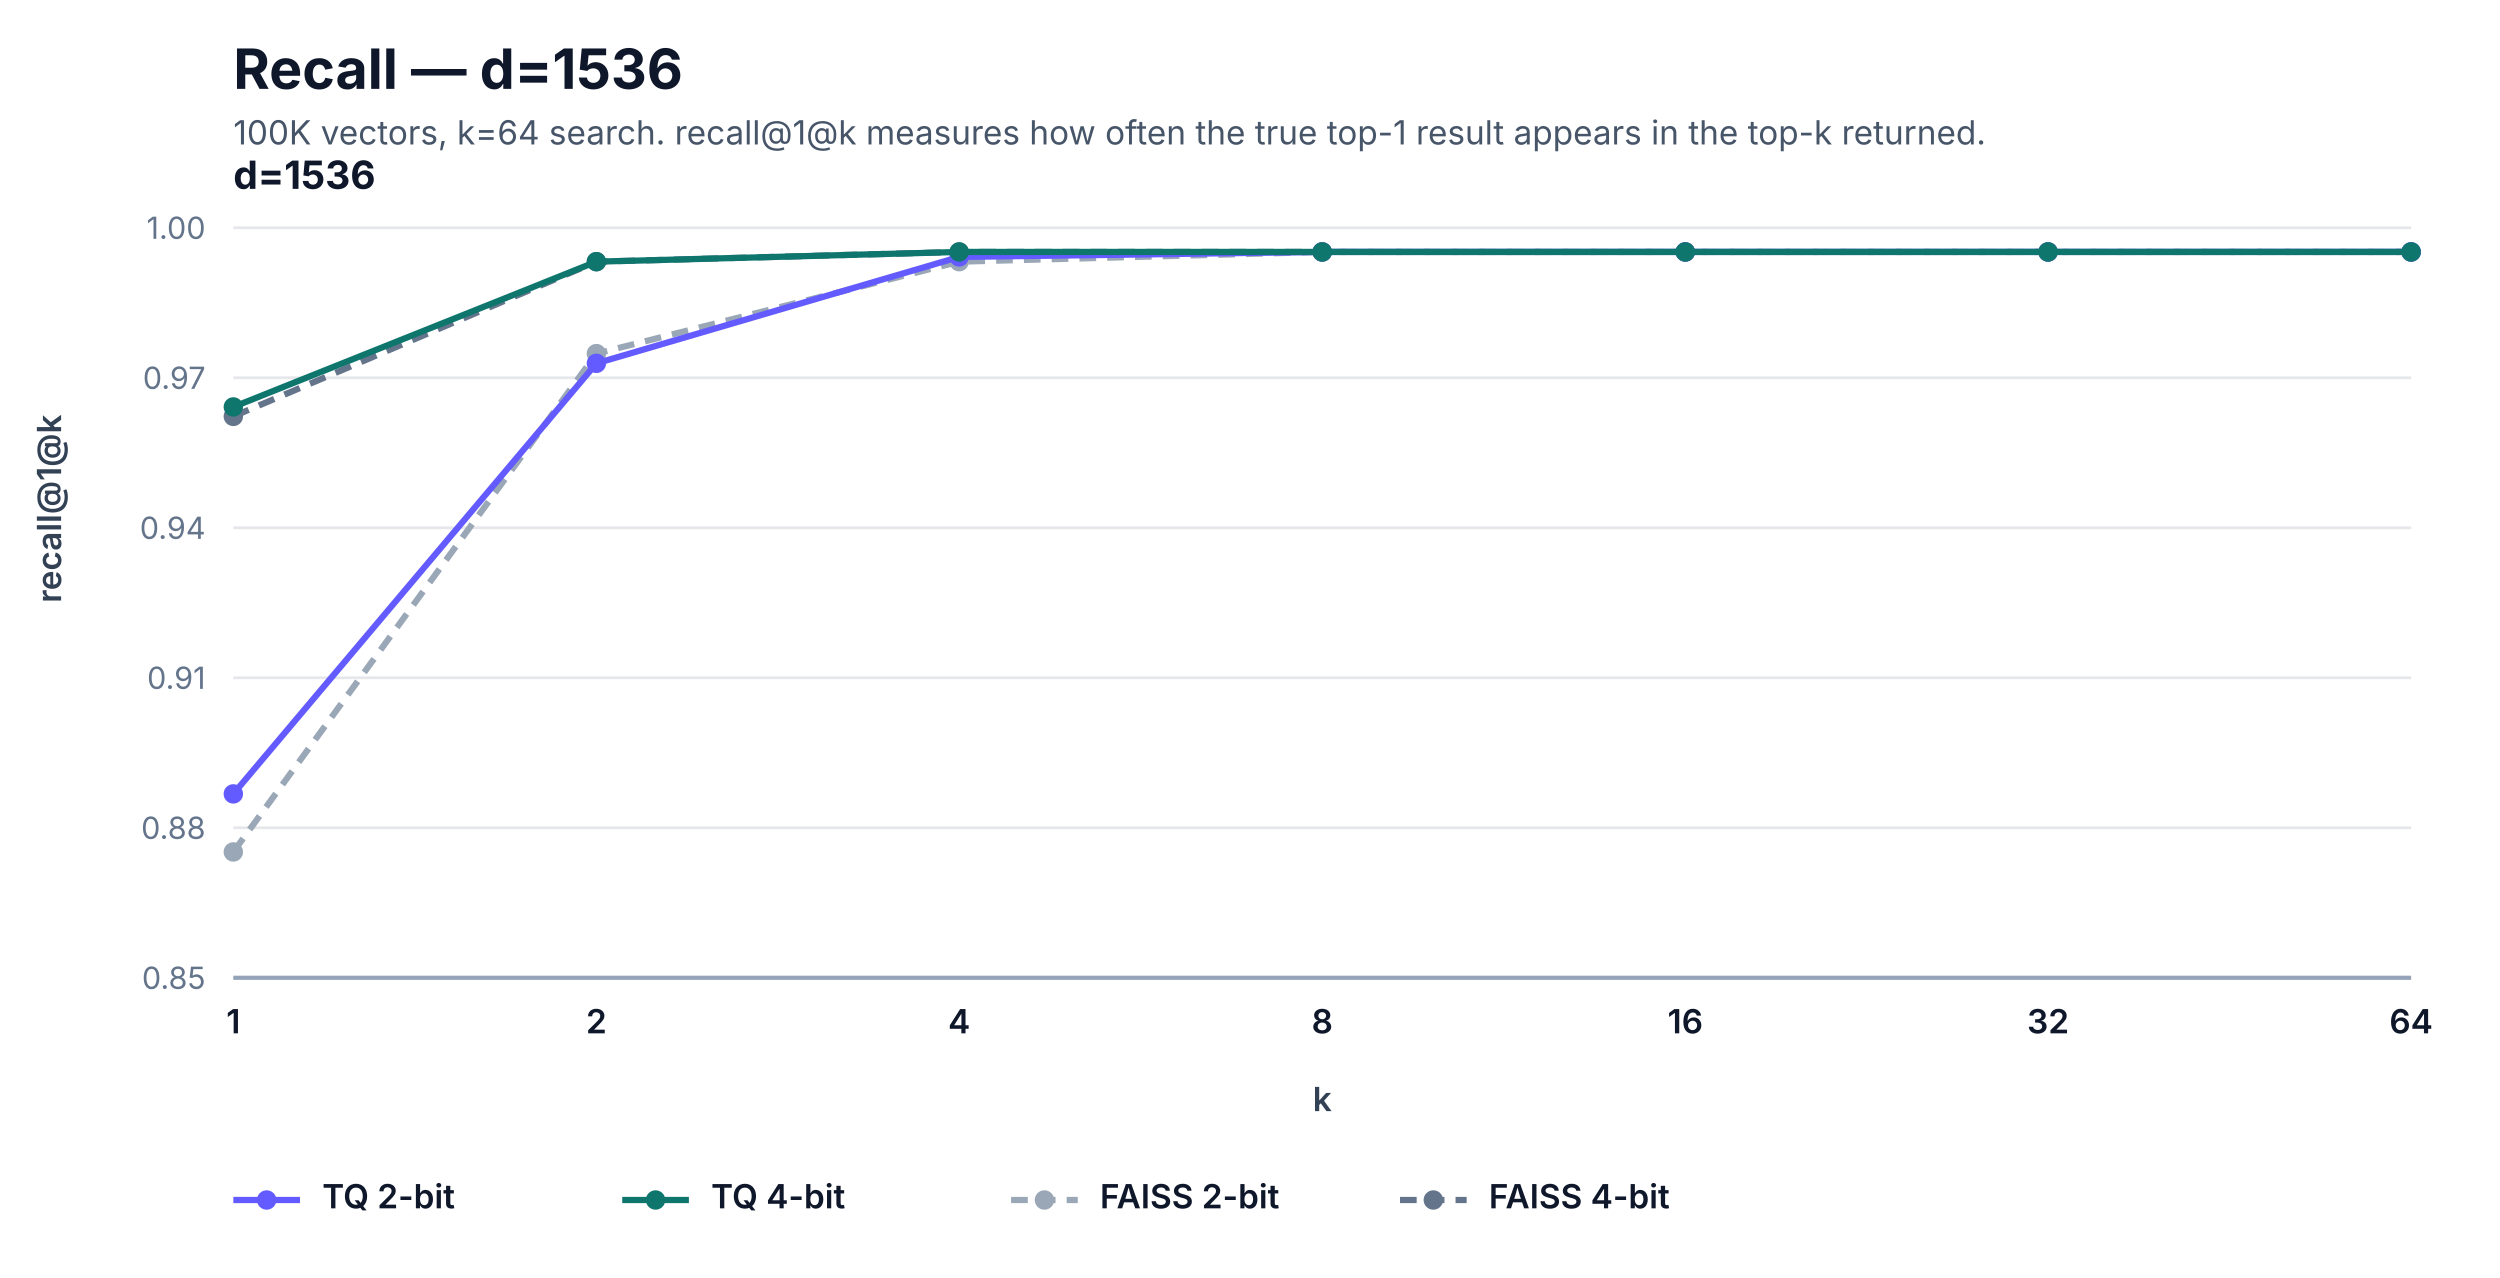
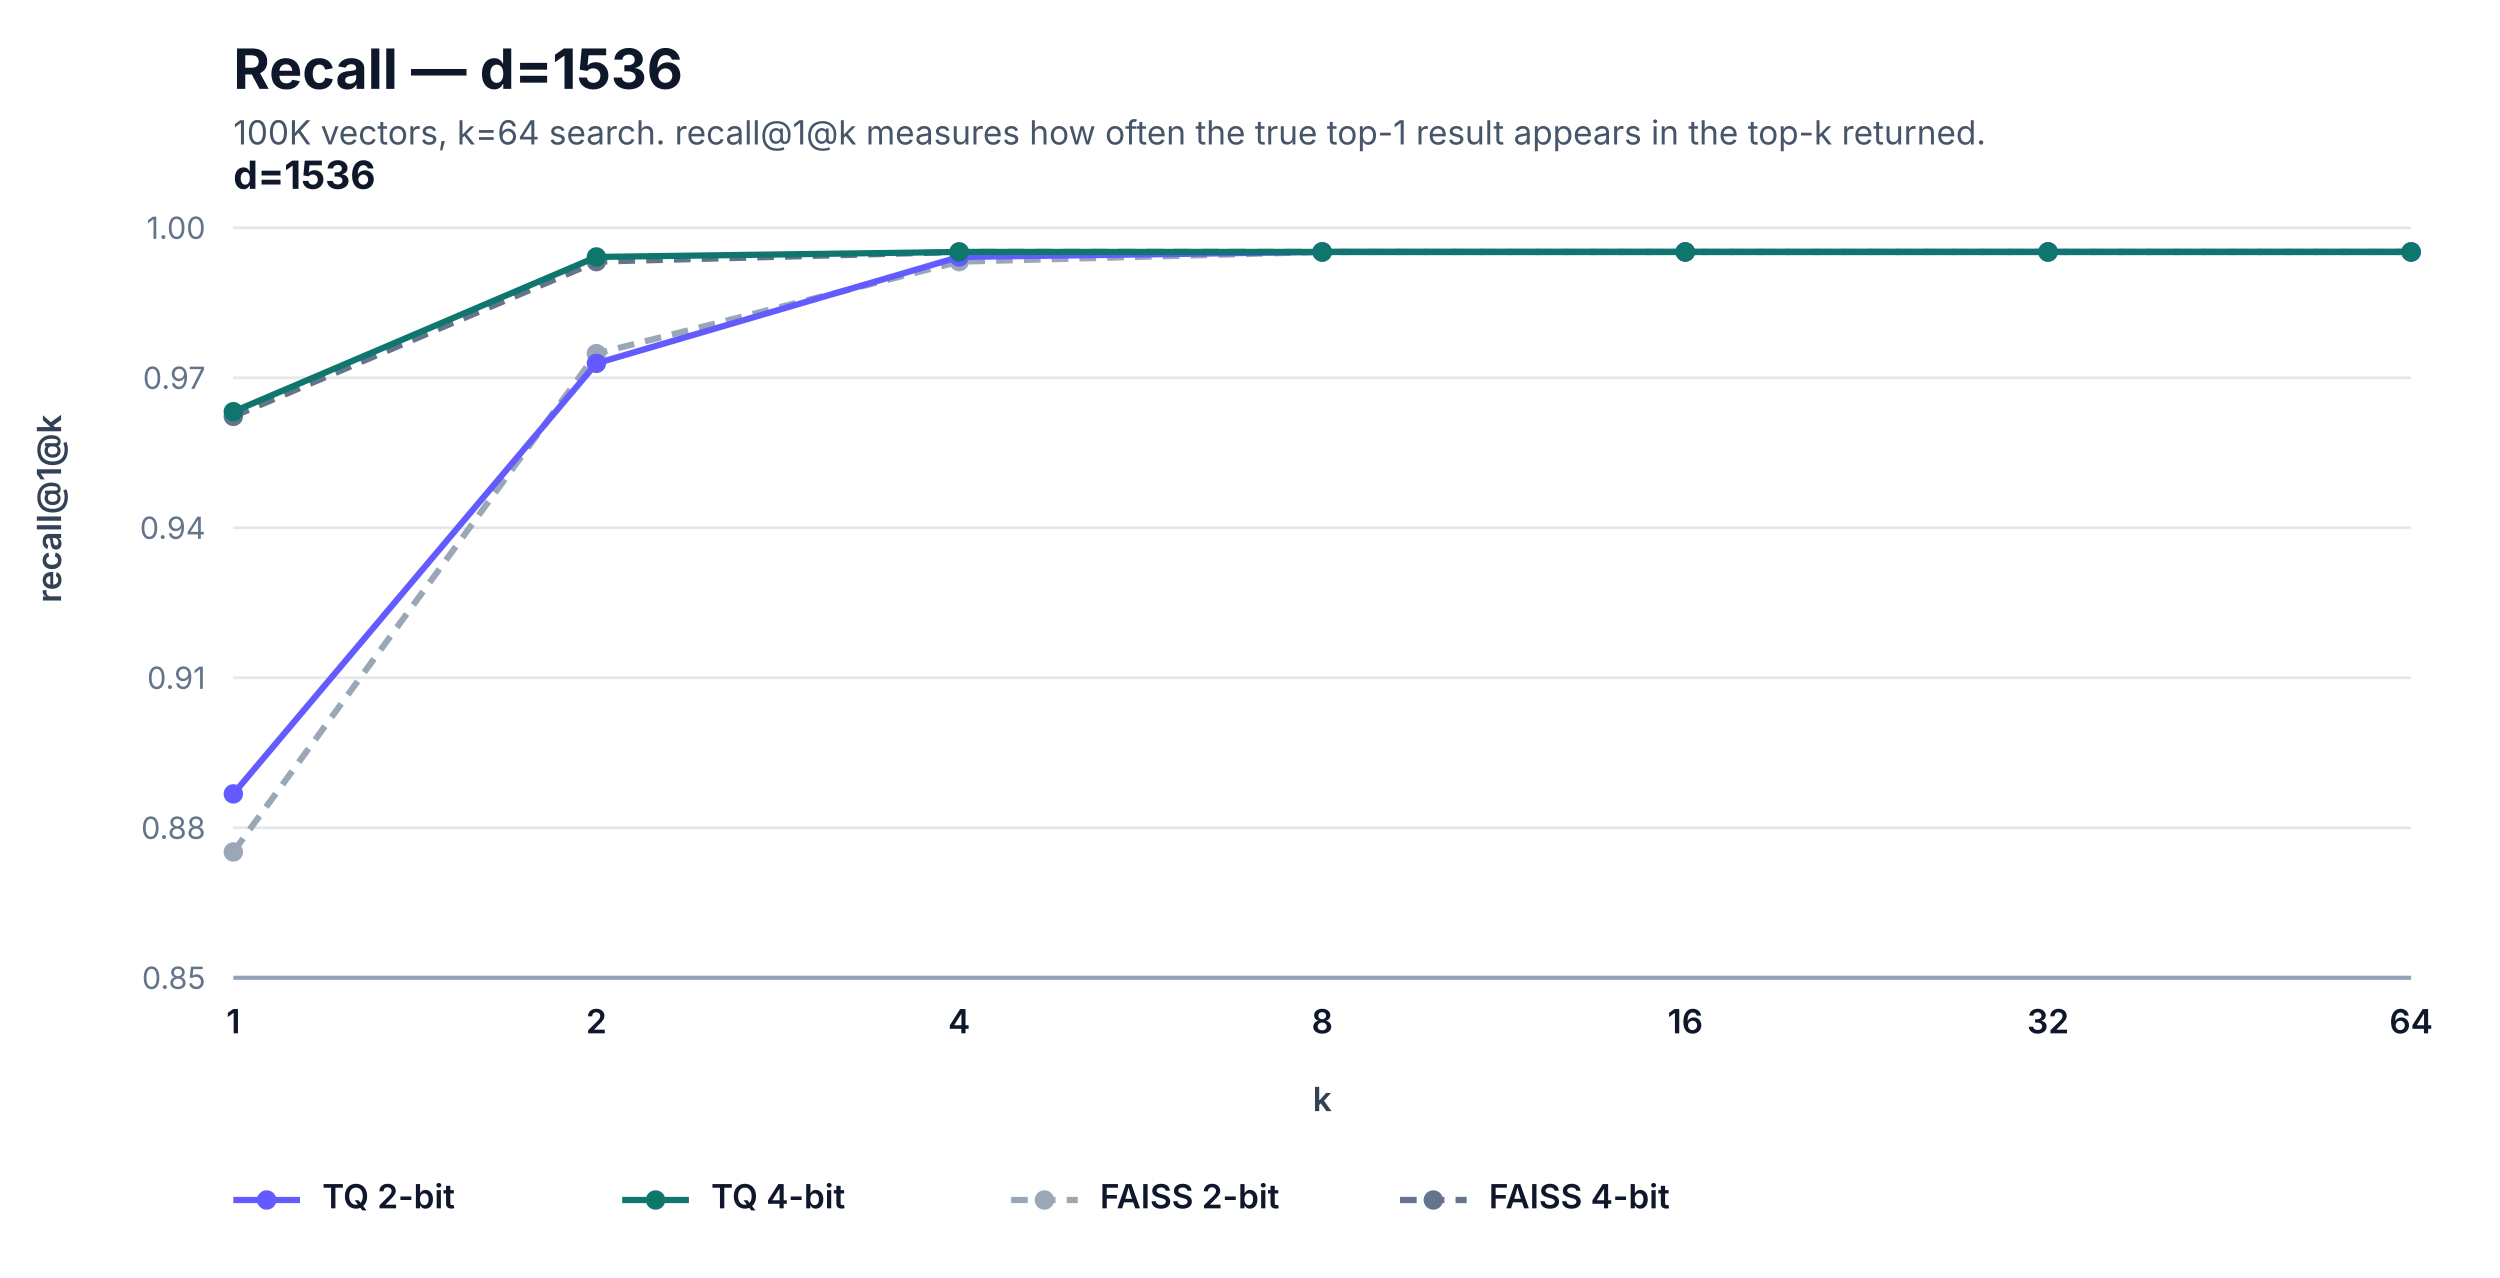
<svg xmlns="http://www.w3.org/2000/svg" width="900" height="460" viewBox="0 0 900 460" role="img" aria-label="Recall — d=1536">
  <style>
  .title { font: 700 20px -apple-system, BlinkMacSystemFont, "Segoe UI", sans-serif; fill: #0f172a; }
  .subtitle { font: 400 12px -apple-system, BlinkMacSystemFont, "Segoe UI", sans-serif; fill: #475569; }
  .panel { font: 700 14px -apple-system, BlinkMacSystemFont, "Segoe UI", sans-serif; fill: #0f172a; }
  .label { font: 600 12px -apple-system, BlinkMacSystemFont, "Segoe UI", sans-serif; fill: #0f172a; }
  .secondary { font: 400 11px -apple-system, BlinkMacSystemFont, "Segoe UI", sans-serif; fill: #475569; }
  .tick { font: 400 11px -apple-system, BlinkMacSystemFont, "Segoe UI", sans-serif; fill: #64748b; }
  .value { font: 700 11px -apple-system, BlinkMacSystemFont, "Segoe UI", sans-serif; fill: #0f172a; }
  .value-accent { font: 700 11px -apple-system, BlinkMacSystemFont, "Segoe UI", sans-serif; fill: #4338ca; }
  .axis { font: 600 12px -apple-system, BlinkMacSystemFont, "Segoe UI", sans-serif; fill: #334155; }
  .legend { font: 600 12px -apple-system, BlinkMacSystemFont, "Segoe UI", sans-serif; fill: #0f172a; }
</style>
  <rect width="100%" height="100%" fill="#ffffff" />
  <text x="84" y="32" class="title">Recall — d=1536</text>
  <text x="84" y="52" class="subtitle">100K vectors, k=64 search. recall@1@k measures how often the true top-1 result appears in the top-k returned.</text>
  <line x1="84" y1="352.0" x2="868" y2="352.0" stroke="#e5e7eb" stroke-width="1" />
  <text x="74" y="356.0" text-anchor="end" class="tick">0.85</text>
  <line x1="84" y1="298.0" x2="868" y2="298.0" stroke="#e5e7eb" stroke-width="1" />
  <text x="74" y="302.0" text-anchor="end" class="tick">0.88</text>
  <line x1="84" y1="244.0" x2="868" y2="244.0" stroke="#e5e7eb" stroke-width="1" />
  <text x="74" y="248.0" text-anchor="end" class="tick">0.91</text>
  <line x1="84" y1="190.0" x2="868" y2="190.0" stroke="#e5e7eb" stroke-width="1" />
  <text x="74" y="194.0" text-anchor="end" class="tick">0.94</text>
  <line x1="84" y1="136.0" x2="868" y2="136.0" stroke="#e5e7eb" stroke-width="1" />
  <text x="74" y="140.0" text-anchor="end" class="tick">0.97</text>
  <line x1="84" y1="82.0" x2="868" y2="82.0" stroke="#e5e7eb" stroke-width="1" />
  <text x="74" y="86.0" text-anchor="end" class="tick">1.00</text>
  <line x1="84" y1="352.0" x2="868" y2="352.0" stroke="#94a3b8" stroke-width="1.5" />
  <text x="84" y="68" class="panel">d=1536</text>
  <text x="84.0" y="372" text-anchor="middle" class="label">1</text>
  <text x="214.7" y="372" text-anchor="middle" class="label">2</text>
  <text x="345.3" y="372" text-anchor="middle" class="label">4</text>
  <text x="476.0" y="372" text-anchor="middle" class="label">8</text>
  <text x="606.7" y="372" text-anchor="middle" class="label">16</text>
  <text x="737.3" y="372" text-anchor="middle" class="label">32</text>
  <text x="868.0" y="372" text-anchor="middle" class="label">64</text>
  <path d="M 84.0,306.7 L 214.7,127.3 L 345.3,94.2 L 476.0,90.7 L 606.7,90.7 L 737.3,90.7 L 868.0,90.7" fill="none" stroke="#9aa7b6" stroke-width="2.25" stroke-dasharray="6 4" />
  <circle cx="84.0" cy="306.7" r="3.5" fill="#9aa7b6" />
  <circle cx="214.7" cy="127.3" r="3.5" fill="#9aa7b6" />
  <circle cx="345.3" cy="94.2" r="3.5" fill="#9aa7b6" />
  <circle cx="476.0" cy="90.7" r="3.5" fill="#9aa7b6" />
  <circle cx="606.7" cy="90.7" r="3.5" fill="#9aa7b6" />
  <circle cx="737.3" cy="90.7" r="3.5" fill="#9aa7b6" />
  <circle cx="868.0" cy="90.7" r="3.5" fill="#9aa7b6" />
  <path d="M 84.0,149.9 L 214.7,94.2 L 345.3,90.7 L 476.0,90.7 L 606.7,90.7 L 737.3,90.7 L 868.0,90.7" fill="none" stroke="#64748b" stroke-width="2.25" stroke-dasharray="6 4" />
  <circle cx="84.0" cy="149.9" r="3.5" fill="#64748b" />
  <circle cx="214.7" cy="94.2" r="3.5" fill="#64748b" />
  <circle cx="345.3" cy="90.7" r="3.5" fill="#64748b" />
  <circle cx="476.0" cy="90.7" r="3.5" fill="#64748b" />
  <circle cx="606.7" cy="90.7" r="3.5" fill="#64748b" />
  <circle cx="737.3" cy="90.7" r="3.5" fill="#64748b" />
  <circle cx="868.0" cy="90.7" r="3.5" fill="#64748b" />
  <path d="M 84.0,285.8 L 214.7,130.8 L 345.3,92.5 L 476.0,90.7 L 606.7,90.7 L 737.3,90.7 L 868.0,90.7" fill="none" stroke="#635bff" stroke-width="2.25" />
  <circle cx="84.0" cy="285.8" r="3.5" fill="#635bff" />
  <circle cx="214.7" cy="130.8" r="3.5" fill="#635bff" />
  <circle cx="345.3" cy="92.5" r="3.5" fill="#635bff" />
  <circle cx="476.0" cy="90.7" r="3.5" fill="#635bff" />
  <circle cx="606.7" cy="90.7" r="3.5" fill="#635bff" />
  <circle cx="737.3" cy="90.7" r="3.5" fill="#635bff" />
  <circle cx="868.0" cy="90.7" r="3.5" fill="#635bff" />
-   <path d="M 84.0,146.5 L 214.7,94.2 L 345.3,90.7 L 476.0,90.7 L 606.7,90.7 L 737.3,90.7 L 868.0,90.7" fill="none" stroke="#0f766e" stroke-width="2.25" />
-   <circle cx="84.0" cy="146.5" r="3.5" fill="#0f766e" />
-   <circle cx="214.7" cy="94.2" r="3.5" fill="#0f766e" />
+   <path d="M 84.0,148.2 L 214.7,92.5 L 345.3,90.7 L 476.0,90.7 L 606.7,90.7 L 737.3,90.7 L 868.0,90.7" fill="none" stroke="#0f766e" stroke-width="2.25" />
+   <circle cx="84.0" cy="148.2" r="3.5" fill="#0f766e" />
+   <circle cx="214.7" cy="92.5" r="3.5" fill="#0f766e" />
  <circle cx="345.3" cy="90.7" r="3.5" fill="#0f766e" />
  <circle cx="476.0" cy="90.7" r="3.5" fill="#0f766e" />
  <circle cx="606.7" cy="90.7" r="3.5" fill="#0f766e" />
  <circle cx="737.3" cy="90.7" r="3.5" fill="#0f766e" />
  <circle cx="868.0" cy="90.7" r="3.5" fill="#0f766e" />
  <text x="22" y="217.0" transform="rotate(-90, 22, 217.0)" class="axis">recall@1@k</text>
  <text x="476.0" y="400" text-anchor="middle" class="axis">k</text>
  <line x1="84" y1="432" x2="108" y2="432" stroke="#635bff" stroke-width="2.25" />
  <circle cx="96" cy="432" r="3.5" fill="#635bff" />
  <text x="116" y="435" class="legend">TQ 2-bit</text>
  <line x1="224" y1="432" x2="248" y2="432" stroke="#0f766e" stroke-width="2.25" />
  <circle cx="236" cy="432" r="3.5" fill="#0f766e" />
  <text x="256" y="435" class="legend">TQ 4-bit</text>
  <line x1="364" y1="432" x2="388" y2="432" stroke="#9aa7b6" stroke-width="2.25" stroke-dasharray="6 4" />
  <circle cx="376" cy="432" r="3.5" fill="#9aa7b6" />
  <text x="396" y="435" class="legend">FAISS 2-bit</text>
  <line x1="504" y1="432" x2="528" y2="432" stroke="#64748b" stroke-width="2.25" stroke-dasharray="6 4" />
  <circle cx="516" cy="432" r="3.5" fill="#64748b" />
  <text x="536" y="435" class="legend">FAISS 4-bit</text>
</svg>
